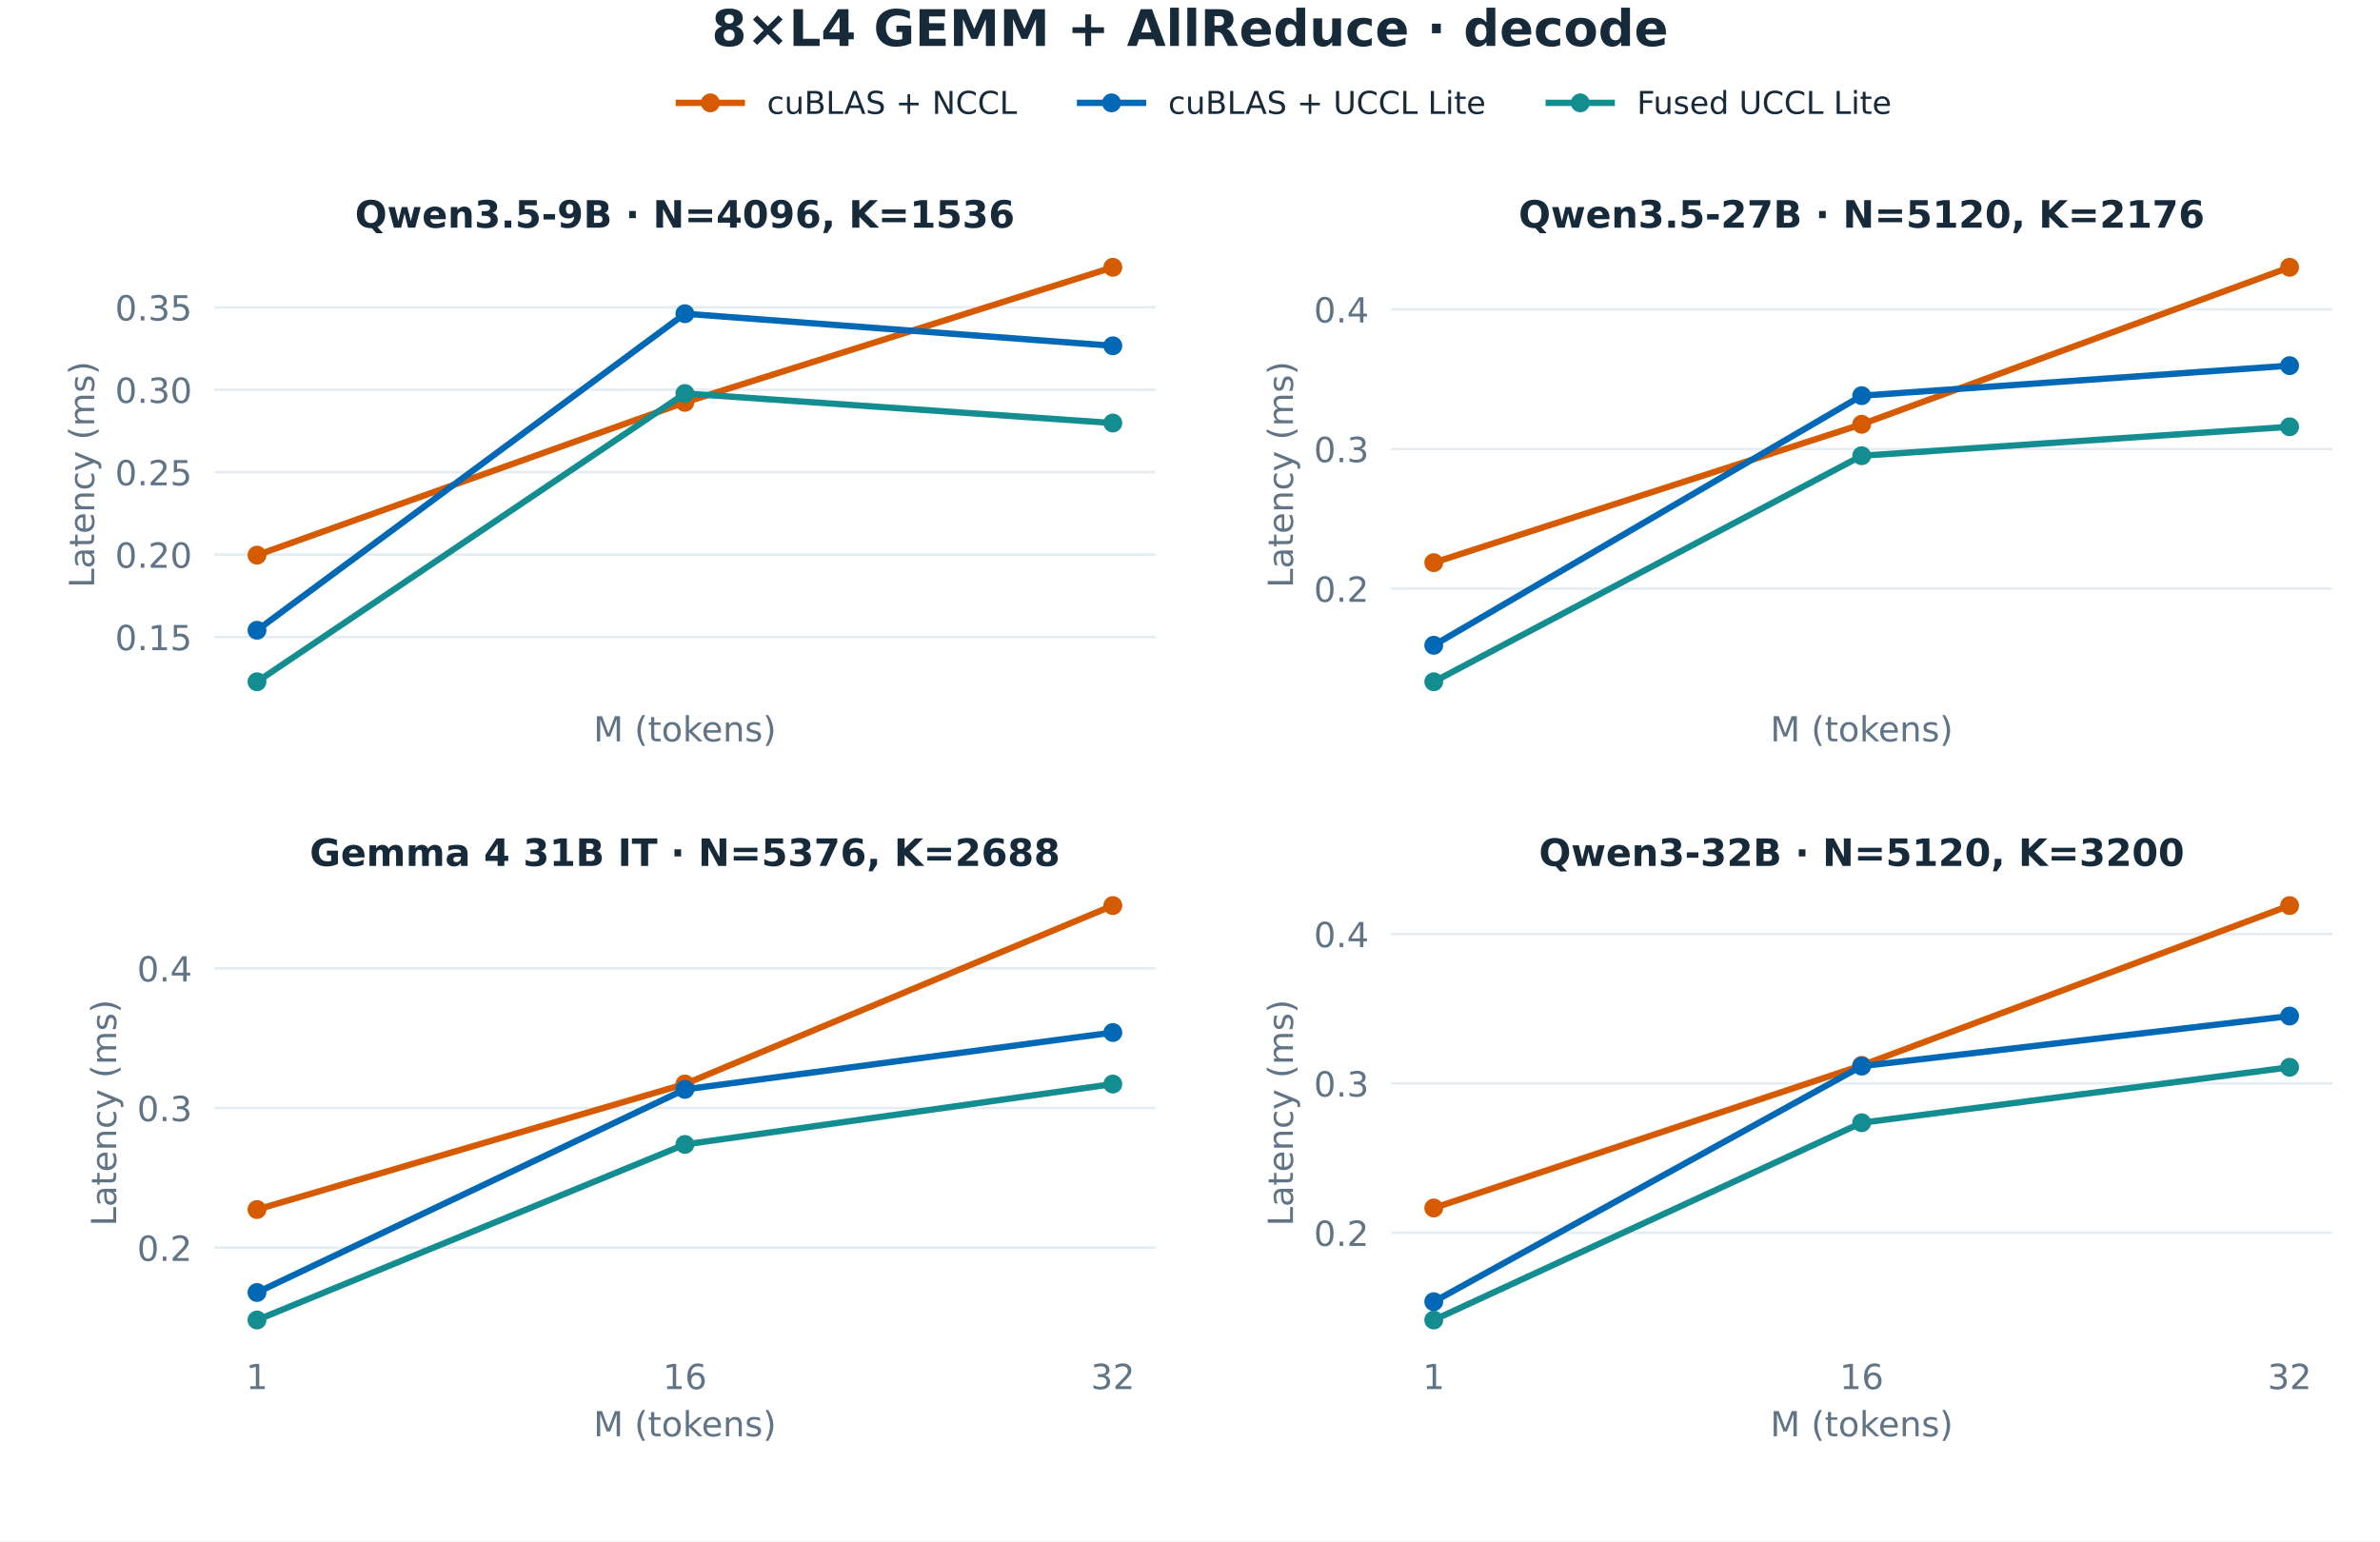
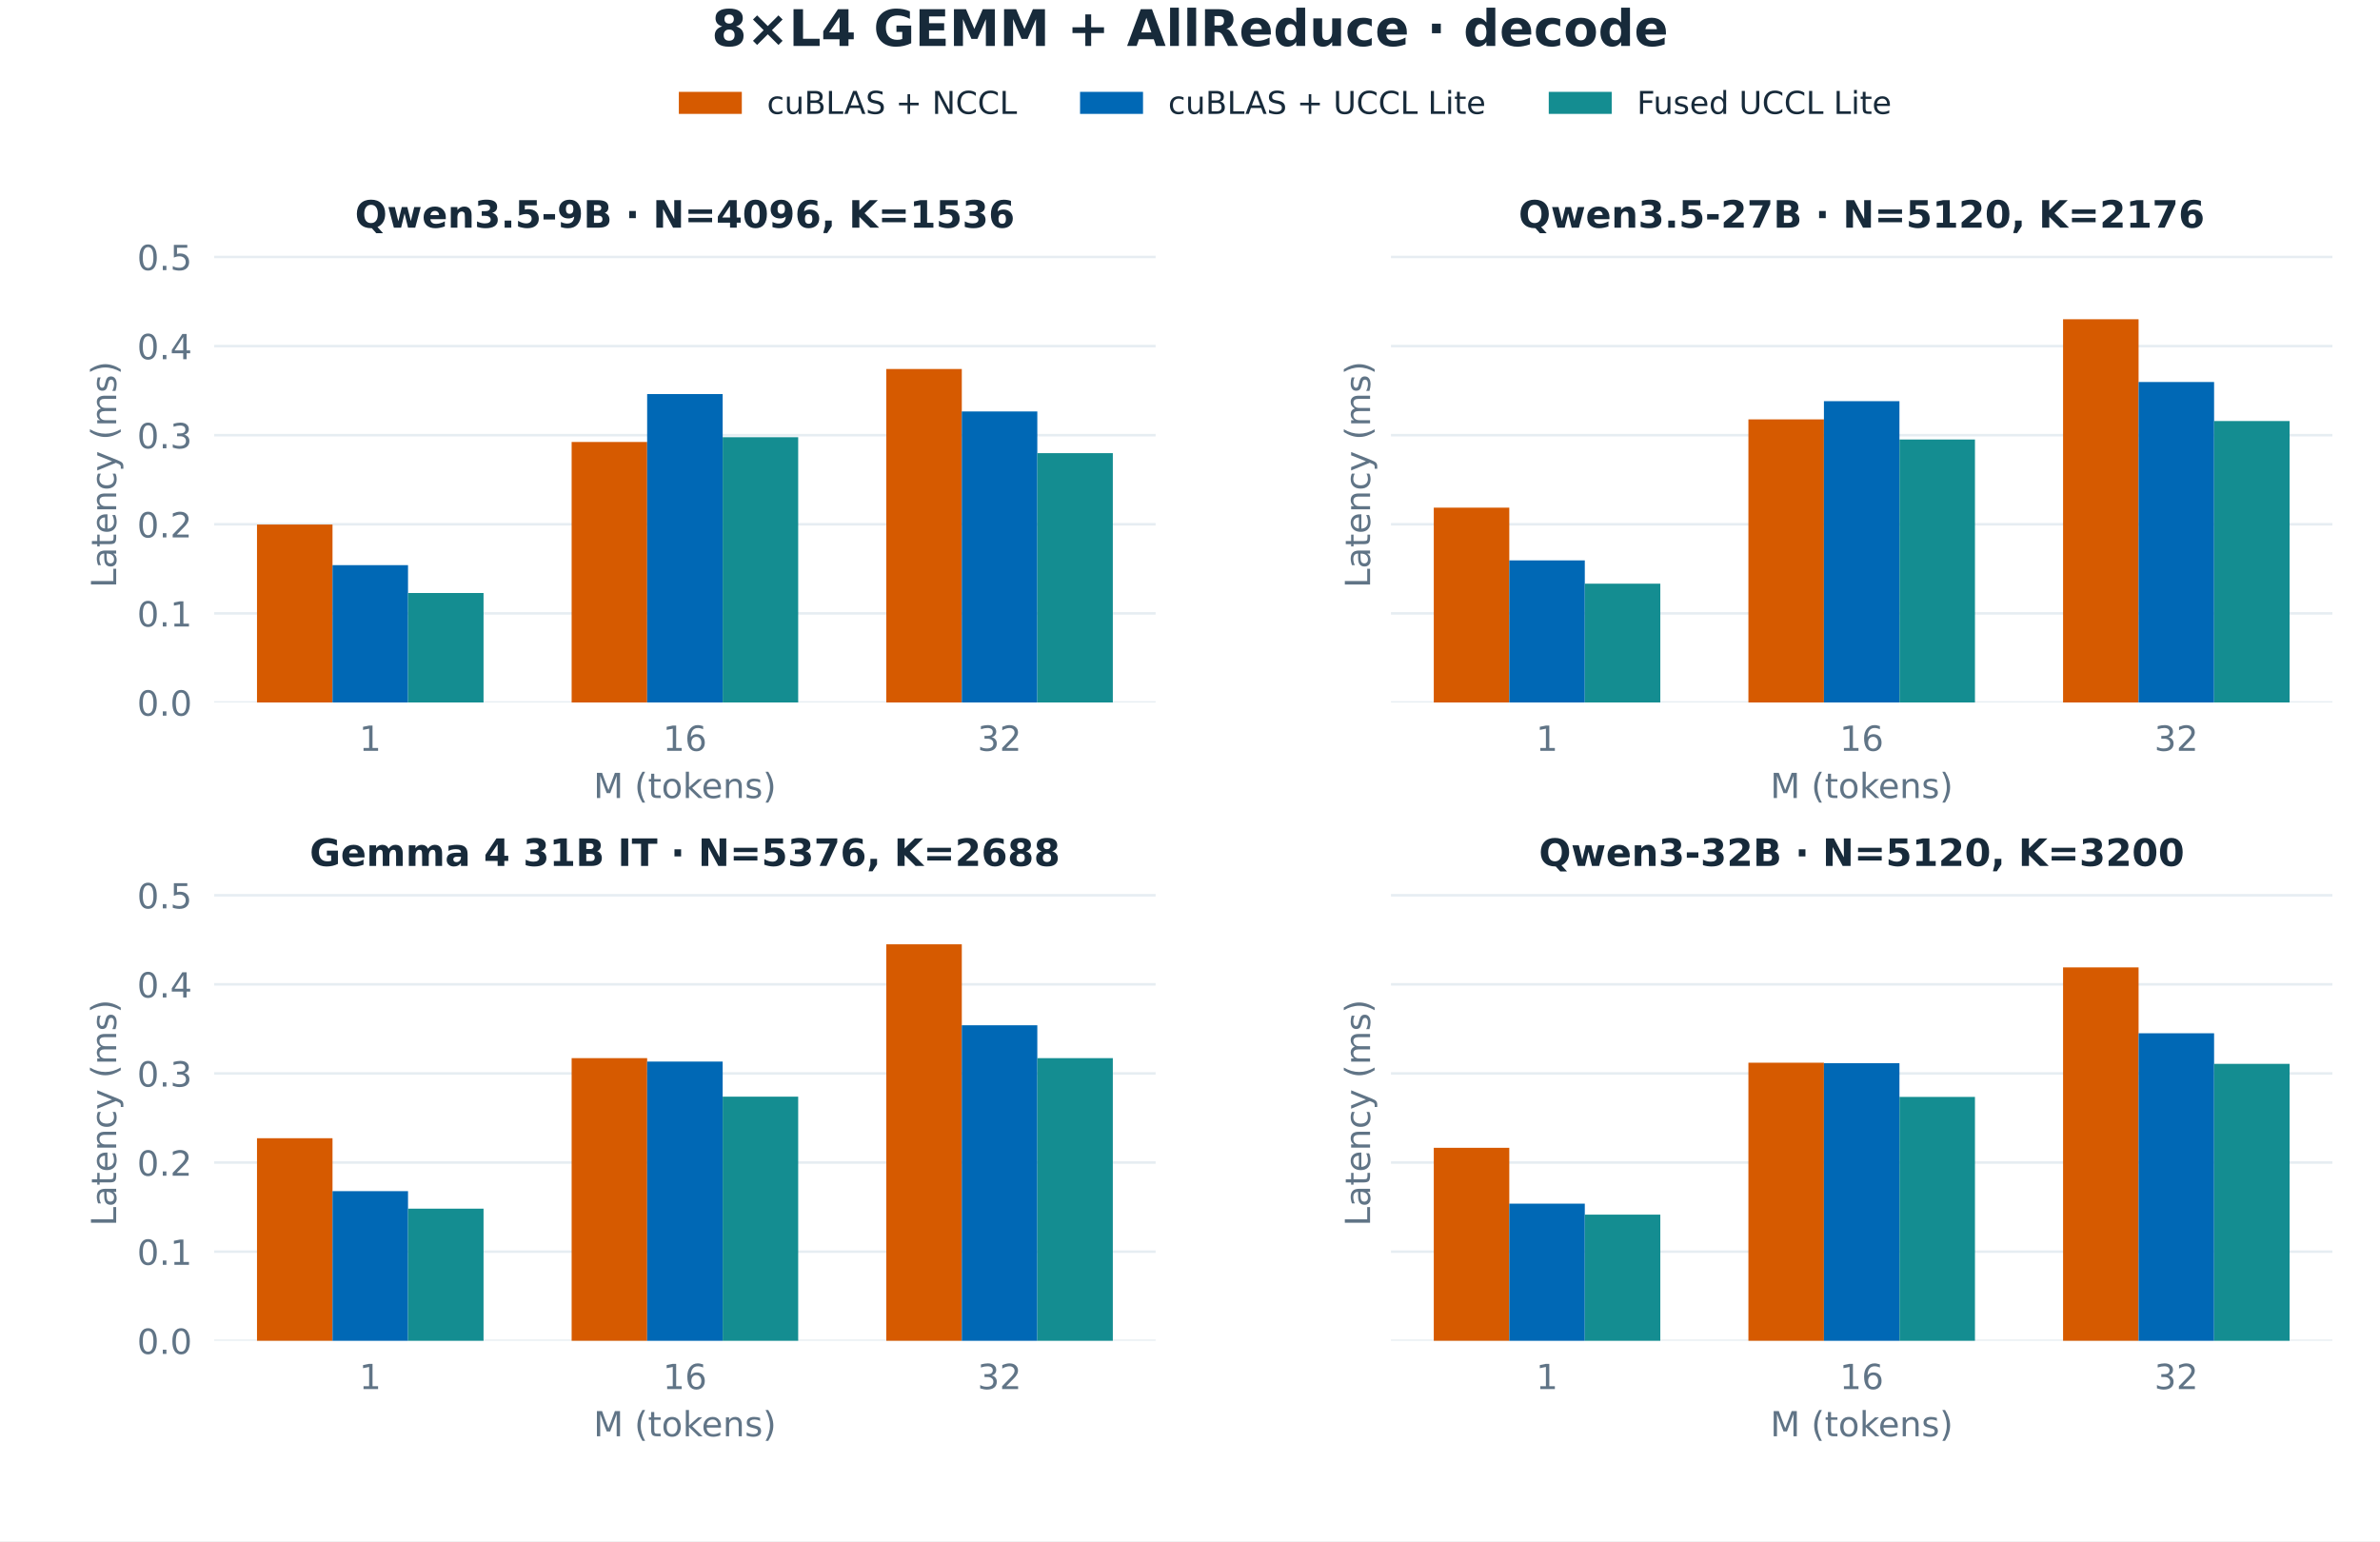
- <svg xmlns="http://www.w3.org/2000/svg" xmlns:xlink="http://www.w3.org/1999/xlink" width="756pt" height="489.6pt" viewBox="0 0 756 489.6" version="1.1">
+ <svg xmlns="http://www.w3.org/2000/svg" width="756pt" height="489.6pt" viewBox="0 0 756 489.6" version="1.1">
  <defs>
    <style type="text/css">*{stroke-linejoin: round; stroke-linecap: butt}</style>
  </defs>
  <g id="figure_1">
    <g id="patch_1">
      <path d="M 0 489.6 L 756 489.6 L 756 0 L 0 0 z " style="fill: #ffffff" />
    </g>
    <g id="axes_1">
      <g id="patch_2">
        <path d="M 68.04 223.176 L 367.08 223.176 L 367.08 78.336 L 68.04 78.336 z " style="fill: #ffffff" />
      </g>
      <g id="matplotlib.axis_1">
        <g id="xtick_1">
          <g id="line2d_1" />
+           <g id="text_1">
+             <text style="font-size: 11px; font-family: 'DejaVu Sans'; text-anchor: middle; fill: #607486" x="117.613" y="238.533" transform="rotate(-0 117.6135 238.5334)">1</text>
+           </g>
        </g>
        <g id="xtick_2">
          <g id="line2d_2" />
+           <g id="text_2">
+             <text style="font-size: 11px; font-family: 'DejaVu Sans'; text-anchor: middle; fill: #607486" x="217.56" y="238.533" transform="rotate(-0 217.56 238.5334)">16</text>
+           </g>
        </g>
        <g id="xtick_3">
          <g id="line2d_3" />
-         </g>
-         <g id="text_1">
-           <text style="font-size: 11px; font-family: 'DejaVu Sans'; text-anchor: middle; fill: #607486" x="217.56" y="235.534" transform="rotate(-0 217.56 235.5343)">M (tokens)</text>
+           <g id="text_3">
+             <text style="font-size: 11px; font-family: 'DejaVu Sans'; text-anchor: middle; fill: #607486" x="317.507" y="238.533" transform="rotate(-0 317.5065 238.5334)">32</text>
+           </g>
+         </g>
+         <g id="text_4">
+           <text style="font-size: 11px; font-family: 'DejaVu Sans'; text-anchor: middle; fill: #607486" x="217.56" y="253.534" transform="rotate(-0 217.56 253.5343)">M (tokens)</text>
        </g>
      </g>
      <g id="matplotlib.axis_2">
        <g id="ytick_1">
          <g id="line2d_4">
-             <path d="M 68.04 202.388 L 367.08 202.388 " clip-path="url(#p86f4239a82)" style="fill: none; stroke: #e6edf2; stroke-width: 0.8; stroke-linecap: square" />
+             <path d="M 68.04 223.176 L 367.08 223.176 " clip-path="url(#p86f4239a82)" style="fill: none; stroke: #e6edf2; stroke-width: 0.8; stroke-linecap: square" />
          </g>
          <g id="line2d_5" />
-           <g id="text_2">
-             <text style="font-size: 11px; font-family: 'DejaVu Sans'; text-anchor: end; fill: #607486" x="61.04" y="206.566" transform="rotate(-0 61.04 206.5663)">0.15</text>
+           <g id="text_5">
+             <text style="font-size: 11px; font-family: 'DejaVu Sans'; text-anchor: end; fill: #607486" x="61.04" y="227.355" transform="rotate(-0 61.04 227.3547)">0.0</text>
          </g>
        </g>
        <g id="ytick_2">
          <g id="line2d_6">
-             <path d="M 68.04 176.199 L 367.08 176.199 " clip-path="url(#p86f4239a82)" style="fill: none; stroke: #e6edf2; stroke-width: 0.8; stroke-linecap: square" />
+             <path d="M 68.04 194.869 L 367.08 194.869 " clip-path="url(#p86f4239a82)" style="fill: none; stroke: #e6edf2; stroke-width: 0.8; stroke-linecap: square" />
          </g>
          <g id="line2d_7" />
-           <g id="text_3">
-             <text style="font-size: 11px; font-family: 'DejaVu Sans'; text-anchor: end; fill: #607486" x="61.04" y="180.378" transform="rotate(-0 61.04 180.3776)">0.20</text>
+           <g id="text_6">
+             <text style="font-size: 11px; font-family: 'DejaVu Sans'; text-anchor: end; fill: #607486" x="61.04" y="199.047" transform="rotate(-0 61.04 199.0472)">0.1</text>
          </g>
        </g>
        <g id="ytick_3">
          <g id="line2d_8">
-             <path d="M 68.04 150.01 L 367.08 150.01 " clip-path="url(#p86f4239a82)" style="fill: none; stroke: #e6edf2; stroke-width: 0.8; stroke-linecap: square" />
+             <path d="M 68.04 166.561 L 367.08 166.561 " clip-path="url(#p86f4239a82)" style="fill: none; stroke: #e6edf2; stroke-width: 0.8; stroke-linecap: square" />
          </g>
          <g id="line2d_9" />
-           <g id="text_4">
-             <text style="font-size: 11px; font-family: 'DejaVu Sans'; text-anchor: end; fill: #607486" x="61.04" y="154.189" transform="rotate(-0 61.04 154.1889)">0.25</text>
+           <g id="text_7">
+             <text style="font-size: 11px; font-family: 'DejaVu Sans'; text-anchor: end; fill: #607486" x="61.04" y="170.74" transform="rotate(-0 61.04 170.7398)">0.2</text>
          </g>
        </g>
        <g id="ytick_4">
          <g id="line2d_10">
-             <path d="M 68.04 123.821 L 367.08 123.821 " clip-path="url(#p86f4239a82)" style="fill: none; stroke: #e6edf2; stroke-width: 0.8; stroke-linecap: square" />
+             <path d="M 68.04 138.254 L 367.08 138.254 " clip-path="url(#p86f4239a82)" style="fill: none; stroke: #e6edf2; stroke-width: 0.8; stroke-linecap: square" />
          </g>
          <g id="line2d_11" />
-           <g id="text_5">
-             <text style="font-size: 11px; font-family: 'DejaVu Sans'; text-anchor: end; fill: #607486" x="61.04" y="128" transform="rotate(-0 61.04 128.0001)">0.30</text>
+           <g id="text_8">
+             <text style="font-size: 11px; font-family: 'DejaVu Sans'; text-anchor: end; fill: #607486" x="61.04" y="142.432" transform="rotate(-0 61.04 142.4323)">0.3</text>
          </g>
        </g>
        <g id="ytick_5">
          <g id="line2d_12">
-             <path d="M 68.04 97.633 L 367.08 97.633 " clip-path="url(#p86f4239a82)" style="fill: none; stroke: #e6edf2; stroke-width: 0.8; stroke-linecap: square" />
+             <path d="M 68.04 109.946 L 367.08 109.946 " clip-path="url(#p86f4239a82)" style="fill: none; stroke: #e6edf2; stroke-width: 0.8; stroke-linecap: square" />
          </g>
          <g id="line2d_13" />
-           <g id="text_6">
-             <text style="font-size: 11px; font-family: 'DejaVu Sans'; text-anchor: end; fill: #607486" x="61.04" y="101.811" transform="rotate(-0 61.04 101.8114)">0.35</text>
-           </g>
-         </g>
-         <g id="text_7">
-           <text style="font-size: 11px; font-family: 'DejaVu Sans'; text-anchor: middle; fill: #607486" x="29.905" y="150.756" transform="rotate(-90 29.90523 150.756)">Latency (ms)</text>
-         </g>
-       </g>
-       <g id="line2d_14">
-         <path d="M 81.633 176.366 L 217.56 127.827 L 353.487 84.92 " clip-path="url(#p86f4239a82)" style="fill: none; stroke: #d65a00; stroke-width: 2; stroke-linecap: square" />
-         <defs>
-           <path id="md0246b033d" d="M 0 2.5 C 0.663 2.5 1.299 2.237 1.768 1.768 C 2.237 1.299 2.5 0.663 2.5 0 C 2.5 -0.663 2.237 -1.299 1.768 -1.768 C 1.299 -2.237 0.663 -2.5 0 -2.5 C -0.663 -2.5 -1.299 -2.237 -1.768 -1.768 C -2.237 -1.299 -2.5 -0.663 -2.5 0 C -2.5 0.663 -2.237 1.299 -1.768 1.768 C -1.299 2.237 -0.663 2.5 0 2.5 z " style="stroke: #d65a00" />
-         </defs>
-         <g clip-path="url(#p86f4239a82)">
-           <use xlink:href="#md0246b033d" x="81.633" y="176.366" style="fill: #d65a00; stroke: #d65a00" />
-           <use xlink:href="#md0246b033d" x="217.56" y="127.827" style="fill: #d65a00; stroke: #d65a00" />
-           <use xlink:href="#md0246b033d" x="353.487" y="84.92" style="fill: #d65a00; stroke: #d65a00" />
-         </g>
-       </g>
-       <g id="line2d_15">
-         <path d="M 81.633 200.234 L 217.56 99.669 L 353.487 109.86 " clip-path="url(#p86f4239a82)" style="fill: none; stroke: #0068b5; stroke-width: 2; stroke-linecap: square" />
-         <defs>
-           <path id="m8513dd29ec" d="M 0 2.5 C 0.663 2.5 1.299 2.237 1.768 1.768 C 2.237 1.299 2.5 0.663 2.5 0 C 2.5 -0.663 2.237 -1.299 1.768 -1.768 C 1.299 -2.237 0.663 -2.5 0 -2.5 C -0.663 -2.5 -1.299 -2.237 -1.768 -1.768 C -2.237 -1.299 -2.5 -0.663 -2.5 0 C -2.5 0.663 -2.237 1.299 -1.768 1.768 C -1.299 2.237 -0.663 2.5 0 2.5 z " style="stroke: #0068b5" />
-         </defs>
-         <g clip-path="url(#p86f4239a82)">
-           <use xlink:href="#m8513dd29ec" x="81.633" y="200.234" style="fill: #0068b5; stroke: #0068b5" />
-           <use xlink:href="#m8513dd29ec" x="217.56" y="99.669" style="fill: #0068b5; stroke: #0068b5" />
-           <use xlink:href="#m8513dd29ec" x="353.487" y="109.86" style="fill: #0068b5; stroke: #0068b5" />
-         </g>
-       </g>
-       <g id="line2d_16">
-         <path d="M 81.633 216.592 L 217.56 125.011 L 353.487 134.397 " clip-path="url(#p86f4239a82)" style="fill: none; stroke: #148d91; stroke-width: 2; stroke-linecap: square" />
-         <defs>
-           <path id="me5d6c4d3a8" d="M 0 2.5 C 0.663 2.5 1.299 2.237 1.768 1.768 C 2.237 1.299 2.5 0.663 2.5 0 C 2.5 -0.663 2.237 -1.299 1.768 -1.768 C 1.299 -2.237 0.663 -2.5 0 -2.5 C -0.663 -2.5 -1.299 -2.237 -1.768 -1.768 C -2.237 -1.299 -2.5 -0.663 -2.5 0 C -2.5 0.663 -2.237 1.299 -1.768 1.768 C -1.299 2.237 -0.663 2.5 0 2.5 z " style="stroke: #148d91" />
-         </defs>
-         <g clip-path="url(#p86f4239a82)">
-           <use xlink:href="#me5d6c4d3a8" x="81.633" y="216.592" style="fill: #148d91; stroke: #148d91" />
-           <use xlink:href="#me5d6c4d3a8" x="217.56" y="125.011" style="fill: #148d91; stroke: #148d91" />
-           <use xlink:href="#me5d6c4d3a8" x="353.487" y="134.397" style="fill: #148d91; stroke: #148d91" />
-         </g>
-       </g>
-       <g id="text_8">
+           <g id="text_9">
+             <text style="font-size: 11px; font-family: 'DejaVu Sans'; text-anchor: end; fill: #607486" x="61.04" y="114.125" transform="rotate(-0 61.04 114.1249)">0.4</text>
+           </g>
+         </g>
+         <g id="ytick_6">
+           <g id="line2d_14">
+             <path d="M 68.04 81.639 L 367.08 81.639 " clip-path="url(#p86f4239a82)" style="fill: none; stroke: #e6edf2; stroke-width: 0.8; stroke-linecap: square" />
+           </g>
+           <g id="line2d_15" />
+           <g id="text_10">
+             <text style="font-size: 11px; font-family: 'DejaVu Sans'; text-anchor: end; fill: #607486" x="61.04" y="85.817" transform="rotate(-0 61.04 85.8174)">0.5</text>
+           </g>
+         </g>
+         <g id="text_11">
+           <text style="font-size: 11px; font-family: 'DejaVu Sans'; text-anchor: middle; fill: #607486" x="36.904" y="150.756" transform="rotate(-90 36.90398 150.756)">Latency (ms)</text>
+         </g>
+       </g>
+       <g id="patch_3">
+         <path d="M 81.633 223.176 L 105.62 223.176 L 105.62 166.652 L 81.633 166.652 z " clip-path="url(#p86f4239a82)" style="fill: #d65a00" />
+       </g>
+       <g id="patch_4">
+         <path d="M 181.579 223.176 L 205.566 223.176 L 205.566 140.419 L 181.579 140.419 z " clip-path="url(#p86f4239a82)" style="fill: #d65a00" />
+       </g>
+       <g id="patch_5">
+         <path d="M 281.526 223.176 L 305.513 223.176 L 305.513 117.229 L 281.526 117.229 z " clip-path="url(#p86f4239a82)" style="fill: #d65a00" />
+       </g>
+       <g id="patch_6">
+         <path d="M 105.62 223.176 L 129.607 223.176 L 129.607 179.551 L 105.62 179.551 z " clip-path="url(#p86f4239a82)" style="fill: #0068b5" />
+       </g>
+       <g id="patch_7">
+         <path d="M 205.566 223.176 L 229.554 223.176 L 229.554 125.2 L 205.566 125.2 z " clip-path="url(#p86f4239a82)" style="fill: #0068b5" />
+       </g>
+       <g id="patch_8">
+         <path d="M 305.513 223.176 L 329.5 223.176 L 329.5 130.708 L 305.513 130.708 z " clip-path="url(#p86f4239a82)" style="fill: #0068b5" />
+       </g>
+       <g id="patch_9">
+         <path d="M 129.607 223.176 L 153.594 223.176 L 153.594 188.392 L 129.607 188.392 z " clip-path="url(#p86f4239a82)" style="fill: #148d91" />
+       </g>
+       <g id="patch_10">
+         <path d="M 229.554 223.176 L 253.541 223.176 L 253.541 138.897 L 229.554 138.897 z " clip-path="url(#p86f4239a82)" style="fill: #148d91" />
+       </g>
+       <g id="patch_11">
+         <path d="M 329.5 223.176 L 353.487 223.176 L 353.487 143.969 L 329.5 143.969 z " clip-path="url(#p86f4239a82)" style="fill: #148d91" />
+       </g>
+       <g id="text_12">
        <text style="font-weight: 700; font-size: 12px; font-family: 'DejaVu Sans'; text-anchor: middle; fill: #172a3a" x="217.56" y="72.336" transform="rotate(-0 217.56 72.336)">Qwen3.5-9B · N=4096, K=1536</text>
      </g>
    </g>
    <g id="axes_2">
-       <g id="patch_3">
+       <g id="patch_12">
        <path d="M 441.84 223.176 L 740.88 223.176 L 740.88 78.336 L 441.84 78.336 z " style="fill: #ffffff" />
      </g>
      <g id="matplotlib.axis_3">
        <g id="xtick_4">
+           <g id="line2d_16" />
+           <g id="text_13">
+             <text style="font-size: 11px; font-family: 'DejaVu Sans'; text-anchor: middle; fill: #607486" x="491.413" y="238.533" transform="rotate(-0 491.4135 238.5334)">1</text>
+           </g>
+         </g>
+         <g id="xtick_5">
          <g id="line2d_17" />
-         </g>
-         <g id="xtick_5">
+           <g id="text_14">
+             <text style="font-size: 11px; font-family: 'DejaVu Sans'; text-anchor: middle; fill: #607486" x="591.36" y="238.533" transform="rotate(-0 591.36 238.5334)">16</text>
+           </g>
+         </g>
+         <g id="xtick_6">
          <g id="line2d_18" />
-         </g>
-         <g id="xtick_6">
-           <g id="line2d_19" />
-         </g>
-         <g id="text_9">
-           <text style="font-size: 11px; font-family: 'DejaVu Sans'; text-anchor: middle; fill: #607486" x="591.36" y="235.534" transform="rotate(-0 591.36 235.5343)">M (tokens)</text>
+           <g id="text_15">
+             <text style="font-size: 11px; font-family: 'DejaVu Sans'; text-anchor: middle; fill: #607486" x="691.307" y="238.533" transform="rotate(-0 691.3065 238.5334)">32</text>
+           </g>
+         </g>
+         <g id="text_16">
+           <text style="font-size: 11px; font-family: 'DejaVu Sans'; text-anchor: middle; fill: #607486" x="591.36" y="253.534" transform="rotate(-0 591.36 253.5343)">M (tokens)</text>
        </g>
      </g>
      <g id="matplotlib.axis_4">
-         <g id="ytick_6">
-           <g id="line2d_20">
-             <path d="M 441.84 187.017 L 740.88 187.017 " clip-path="url(#p870455f3bc)" style="fill: none; stroke: #e6edf2; stroke-width: 0.8; stroke-linecap: square" />
-           </g>
-           <g id="line2d_21" />
-           <g id="text_10">
-             <text style="font-size: 11px; font-family: 'DejaVu Sans'; text-anchor: end; fill: #607486" x="434.84" y="191.196" transform="rotate(-0 434.84 191.1961)">0.2</text>
-           </g>
-         </g>
        <g id="ytick_7">
-           <g id="line2d_22">
-             <path d="M 441.84 142.642 L 740.88 142.642 " clip-path="url(#p870455f3bc)" style="fill: none; stroke: #e6edf2; stroke-width: 0.8; stroke-linecap: square" />
-           </g>
-           <g id="line2d_23" />
-           <g id="text_11">
-             <text style="font-size: 11px; font-family: 'DejaVu Sans'; text-anchor: end; fill: #607486" x="434.84" y="146.821" transform="rotate(-0 434.84 146.8212)">0.3</text>
-           </g>
+           <g id="line2d_19">
+             <path d="M 441.84 223.176 L 740.88 223.176 " clip-path="url(#p870455f3bc)" style="fill: none; stroke: #e6edf2; stroke-width: 0.8; stroke-linecap: square" />
+           </g>
+           <g id="line2d_20" />
        </g>
        <g id="ytick_8">
-           <g id="line2d_24">
-             <path d="M 441.84 98.268 L 740.88 98.268 " clip-path="url(#p870455f3bc)" style="fill: none; stroke: #e6edf2; stroke-width: 0.8; stroke-linecap: square" />
-           </g>
-           <g id="line2d_25" />
-           <g id="text_12">
-             <text style="font-size: 11px; font-family: 'DejaVu Sans'; text-anchor: end; fill: #607486" x="434.84" y="102.446" transform="rotate(-0 434.84 102.4463)">0.4</text>
-           </g>
-         </g>
-         <g id="text_13">
-           <text style="font-size: 11px; font-family: 'DejaVu Sans'; text-anchor: middle; fill: #607486" x="410.704" y="150.756" transform="rotate(-90 410.704 150.756)">Latency (ms)</text>
-         </g>
-       </g>
-       <g id="line2d_26">
-         <path d="M 455.433 178.753 L 591.36 134.793 L 727.287 84.92 " clip-path="url(#p870455f3bc)" style="fill: none; stroke: #d65a00; stroke-width: 2; stroke-linecap: square" />
-         <g clip-path="url(#p870455f3bc)">
-           <use xlink:href="#md0246b033d" x="455.433" y="178.753" style="fill: #d65a00; stroke: #d65a00" />
-           <use xlink:href="#md0246b033d" x="591.36" y="134.793" style="fill: #d65a00; stroke: #d65a00" />
-           <use xlink:href="#md0246b033d" x="727.287" y="84.92" style="fill: #d65a00; stroke: #d65a00" />
-         </g>
-       </g>
-       <g id="line2d_27">
-         <path d="M 455.433 205.005 L 591.36 125.702 L 727.287 116.16 " clip-path="url(#p870455f3bc)" style="fill: none; stroke: #0068b5; stroke-width: 2; stroke-linecap: square" />
-         <g clip-path="url(#p870455f3bc)">
-           <use xlink:href="#m8513dd29ec" x="455.433" y="205.005" style="fill: #0068b5; stroke: #0068b5" />
-           <use xlink:href="#m8513dd29ec" x="591.36" y="125.702" style="fill: #0068b5; stroke: #0068b5" />
-           <use xlink:href="#m8513dd29ec" x="727.287" y="116.16" style="fill: #0068b5; stroke: #0068b5" />
-         </g>
-       </g>
-       <g id="line2d_28">
-         <path d="M 455.433 216.592 L 591.36 144.787 L 727.287 135.585 " clip-path="url(#p870455f3bc)" style="fill: none; stroke: #148d91; stroke-width: 2; stroke-linecap: square" />
-         <g clip-path="url(#p870455f3bc)">
-           <use xlink:href="#me5d6c4d3a8" x="455.433" y="216.592" style="fill: #148d91; stroke: #148d91" />
-           <use xlink:href="#me5d6c4d3a8" x="591.36" y="144.787" style="fill: #148d91; stroke: #148d91" />
-           <use xlink:href="#me5d6c4d3a8" x="727.287" y="135.585" style="fill: #148d91; stroke: #148d91" />
-         </g>
-       </g>
-       <g id="text_14">
+           <g id="line2d_21">
+             <path d="M 441.84 194.869 L 740.88 194.869 " clip-path="url(#p870455f3bc)" style="fill: none; stroke: #e6edf2; stroke-width: 0.8; stroke-linecap: square" />
+           </g>
+           <g id="line2d_22" />
+         </g>
+         <g id="ytick_9">
+           <g id="line2d_23">
+             <path d="M 441.84 166.561 L 740.88 166.561 " clip-path="url(#p870455f3bc)" style="fill: none; stroke: #e6edf2; stroke-width: 0.8; stroke-linecap: square" />
+           </g>
+           <g id="line2d_24" />
+         </g>
+         <g id="ytick_10">
+           <g id="line2d_25">
+             <path d="M 441.84 138.254 L 740.88 138.254 " clip-path="url(#p870455f3bc)" style="fill: none; stroke: #e6edf2; stroke-width: 0.8; stroke-linecap: square" />
+           </g>
+           <g id="line2d_26" />
+         </g>
+         <g id="ytick_11">
+           <g id="line2d_27">
+             <path d="M 441.84 109.946 L 740.88 109.946 " clip-path="url(#p870455f3bc)" style="fill: none; stroke: #e6edf2; stroke-width: 0.8; stroke-linecap: square" />
+           </g>
+           <g id="line2d_28" />
+         </g>
+         <g id="ytick_12">
+           <g id="line2d_29">
+             <path d="M 441.84 81.639 L 740.88 81.639 " clip-path="url(#p870455f3bc)" style="fill: none; stroke: #e6edf2; stroke-width: 0.8; stroke-linecap: square" />
+           </g>
+           <g id="line2d_30" />
+         </g>
+         <g id="text_17">
+           <text style="font-size: 11px; font-family: 'DejaVu Sans'; text-anchor: middle; fill: #607486" x="435.197" y="150.756" transform="rotate(-90 435.1974 150.756)">Latency (ms)</text>
+         </g>
+       </g>
+       <g id="patch_13">
+         <path d="M 455.433 223.176 L 479.42 223.176 L 479.42 161.289 L 455.433 161.289 z " clip-path="url(#p870455f3bc)" style="fill: #d65a00" />
+       </g>
+       <g id="patch_14">
+         <path d="M 555.379 223.176 L 579.366 223.176 L 579.366 133.247 L 555.379 133.247 z " clip-path="url(#p870455f3bc)" style="fill: #d65a00" />
+       </g>
+       <g id="patch_15">
+         <path d="M 655.326 223.176 L 679.313 223.176 L 679.313 101.431 L 655.326 101.431 z " clip-path="url(#p870455f3bc)" style="fill: #d65a00" />
+       </g>
+       <g id="patch_16">
+         <path d="M 479.42 223.176 L 503.407 223.176 L 503.407 178.036 L 479.42 178.036 z " clip-path="url(#p870455f3bc)" style="fill: #0068b5" />
+       </g>
+       <g id="patch_17">
+         <path d="M 579.366 223.176 L 603.354 223.176 L 603.354 127.447 L 579.366 127.447 z " clip-path="url(#p870455f3bc)" style="fill: #0068b5" />
+       </g>
+       <g id="patch_18">
+         <path d="M 679.313 223.176 L 703.3 223.176 L 703.3 121.36 L 679.313 121.36 z " clip-path="url(#p870455f3bc)" style="fill: #0068b5" />
+       </g>
+       <g id="patch_19">
+         <path d="M 503.407 223.176 L 527.394 223.176 L 527.394 185.427 L 503.407 185.427 z " clip-path="url(#p870455f3bc)" style="fill: #148d91" />
+       </g>
+       <g id="patch_20">
+         <path d="M 603.354 223.176 L 627.341 223.176 L 627.341 139.621 L 603.354 139.621 z " clip-path="url(#p870455f3bc)" style="fill: #148d91" />
+       </g>
+       <g id="patch_21">
+         <path d="M 703.3 223.176 L 727.287 223.176 L 727.287 133.752 L 703.3 133.752 z " clip-path="url(#p870455f3bc)" style="fill: #148d91" />
+       </g>
+       <g id="text_18">
        <text style="font-weight: 700; font-size: 12px; font-family: 'DejaVu Sans'; text-anchor: middle; fill: #172a3a" x="591.36" y="72.336" transform="rotate(-0 591.36 72.336)">Qwen3.5-27B · N=5120, K=2176</text>
      </g>
    </g>
    <g id="axes_3">
-       <g id="patch_4">
+       <g id="patch_22">
        <path d="M 68.04 425.952 L 367.08 425.952 L 367.08 281.112 L 68.04 281.112 z " style="fill: #ffffff" />
      </g>
      <g id="matplotlib.axis_5">
        <g id="xtick_7">
-           <g id="line2d_29" />
-           <g id="text_15">
-             <text style="font-size: 11px; font-family: 'DejaVu Sans'; text-anchor: middle; fill: #607486" x="81.633" y="441.309" transform="rotate(-0 81.63273 441.3094)">1</text>
+           <g id="line2d_31" />
+           <g id="text_19">
+             <text style="font-size: 11px; font-family: 'DejaVu Sans'; text-anchor: middle; fill: #607486" x="117.613" y="441.309" transform="rotate(-0 117.6135 441.3094)">1</text>
          </g>
        </g>
        <g id="xtick_8">
-           <g id="line2d_30" />
-           <g id="text_16">
+           <g id="line2d_32" />
+           <g id="text_20">
            <text style="font-size: 11px; font-family: 'DejaVu Sans'; text-anchor: middle; fill: #607486" x="217.56" y="441.309" transform="rotate(-0 217.56 441.3094)">16</text>
          </g>
        </g>
        <g id="xtick_9">
-           <g id="line2d_31" />
-           <g id="text_17">
-             <text style="font-size: 11px; font-family: 'DejaVu Sans'; text-anchor: middle; fill: #607486" x="353.487" y="441.309" transform="rotate(-0 353.4873 441.3094)">32</text>
-           </g>
-         </g>
-         <g id="text_18">
+           <g id="line2d_33" />
+           <g id="text_21">
+             <text style="font-size: 11px; font-family: 'DejaVu Sans'; text-anchor: middle; fill: #607486" x="317.507" y="441.309" transform="rotate(-0 317.5065 441.3094)">32</text>
+           </g>
+         </g>
+         <g id="text_22">
          <text style="font-size: 11px; font-family: 'DejaVu Sans'; text-anchor: middle; fill: #607486" x="217.56" y="456.31" transform="rotate(-0 217.56 456.3103)">M (tokens)</text>
        </g>
      </g>
      <g id="matplotlib.axis_6">
-         <g id="ytick_9">
-           <g id="line2d_32">
-             <path d="M 68.04 396.391 L 367.08 396.391 " clip-path="url(#p54ee57745d)" style="fill: none; stroke: #e6edf2; stroke-width: 0.8; stroke-linecap: square" />
-           </g>
-           <g id="line2d_33" />
-           <g id="text_19">
-             <text style="font-size: 11px; font-family: 'DejaVu Sans'; text-anchor: end; fill: #607486" x="61.04" y="400.57" transform="rotate(-0 61.04 400.5697)">0.2</text>
-           </g>
-         </g>
-         <g id="ytick_10">
+         <g id="ytick_13">
          <g id="line2d_34">
-             <path d="M 68.04 352.012 L 367.08 352.012 " clip-path="url(#p54ee57745d)" style="fill: none; stroke: #e6edf2; stroke-width: 0.8; stroke-linecap: square" />
+             <path d="M 68.04 425.952 L 367.08 425.952 " clip-path="url(#p54ee57745d)" style="fill: none; stroke: #e6edf2; stroke-width: 0.8; stroke-linecap: square" />
          </g>
          <g id="line2d_35" />
-           <g id="text_20">
-             <text style="font-size: 11px; font-family: 'DejaVu Sans'; text-anchor: end; fill: #607486" x="61.04" y="356.191" transform="rotate(-0 61.04 356.1912)">0.3</text>
-           </g>
-         </g>
-         <g id="ytick_11">
+           <g id="text_23">
+             <text style="font-size: 11px; font-family: 'DejaVu Sans'; text-anchor: end; fill: #607486" x="61.04" y="430.131" transform="rotate(-0 61.04 430.1307)">0.0</text>
+           </g>
+         </g>
+         <g id="ytick_14">
          <g id="line2d_36">
-             <path d="M 68.04 307.634 L 367.08 307.634 " clip-path="url(#p54ee57745d)" style="fill: none; stroke: #e6edf2; stroke-width: 0.8; stroke-linecap: square" />
+             <path d="M 68.04 397.645 L 367.08 397.645 " clip-path="url(#p54ee57745d)" style="fill: none; stroke: #e6edf2; stroke-width: 0.8; stroke-linecap: square" />
          </g>
          <g id="line2d_37" />
-           <g id="text_21">
-             <text style="font-size: 11px; font-family: 'DejaVu Sans'; text-anchor: end; fill: #607486" x="61.04" y="311.813" transform="rotate(-0 61.04 311.8127)">0.4</text>
-           </g>
-         </g>
-         <g id="text_22">
+           <g id="text_24">
+             <text style="font-size: 11px; font-family: 'DejaVu Sans'; text-anchor: end; fill: #607486" x="61.04" y="401.823" transform="rotate(-0 61.04 401.8232)">0.1</text>
+           </g>
+         </g>
+         <g id="ytick_15">
+           <g id="line2d_38">
+             <path d="M 68.04 369.337 L 367.08 369.337 " clip-path="url(#p54ee57745d)" style="fill: none; stroke: #e6edf2; stroke-width: 0.8; stroke-linecap: square" />
+           </g>
+           <g id="line2d_39" />
+           <g id="text_25">
+             <text style="font-size: 11px; font-family: 'DejaVu Sans'; text-anchor: end; fill: #607486" x="61.04" y="373.516" transform="rotate(-0 61.04 373.5158)">0.2</text>
+           </g>
+         </g>
+         <g id="ytick_16">
+           <g id="line2d_40">
+             <path d="M 68.04 341.03 L 367.08 341.03 " clip-path="url(#p54ee57745d)" style="fill: none; stroke: #e6edf2; stroke-width: 0.8; stroke-linecap: square" />
+           </g>
+           <g id="line2d_41" />
+           <g id="text_26">
+             <text style="font-size: 11px; font-family: 'DejaVu Sans'; text-anchor: end; fill: #607486" x="61.04" y="345.208" transform="rotate(-0 61.04 345.2083)">0.3</text>
+           </g>
+         </g>
+         <g id="ytick_17">
+           <g id="line2d_42">
+             <path d="M 68.04 312.722 L 367.08 312.722 " clip-path="url(#p54ee57745d)" style="fill: none; stroke: #e6edf2; stroke-width: 0.8; stroke-linecap: square" />
+           </g>
+           <g id="line2d_43" />
+           <g id="text_27">
+             <text style="font-size: 11px; font-family: 'DejaVu Sans'; text-anchor: end; fill: #607486" x="61.04" y="316.901" transform="rotate(-0 61.04 316.9009)">0.4</text>
+           </g>
+         </g>
+         <g id="ytick_18">
+           <g id="line2d_44">
+             <path d="M 68.04 284.415 L 367.08 284.415 " clip-path="url(#p54ee57745d)" style="fill: none; stroke: #e6edf2; stroke-width: 0.8; stroke-linecap: square" />
+           </g>
+           <g id="line2d_45" />
+           <g id="text_28">
+             <text style="font-size: 11px; font-family: 'DejaVu Sans'; text-anchor: end; fill: #607486" x="61.04" y="288.593" transform="rotate(-0 61.04 288.5934)">0.5</text>
+           </g>
+         </g>
+         <g id="text_29">
          <text style="font-size: 11px; font-family: 'DejaVu Sans'; text-anchor: middle; fill: #607486" x="36.904" y="353.532" transform="rotate(-90 36.90398 353.532)">Latency (ms)</text>
        </g>
      </g>
-       <g id="line2d_38">
-         <path d="M 81.633 384.263 L 217.56 344.386 L 353.487 287.696 " clip-path="url(#p54ee57745d)" style="fill: none; stroke: #d65a00; stroke-width: 2; stroke-linecap: square" />
-         <g clip-path="url(#p54ee57745d)">
-           <use xlink:href="#md0246b033d" x="81.633" y="384.263" style="fill: #d65a00; stroke: #d65a00" />
-           <use xlink:href="#md0246b033d" x="217.56" y="344.386" style="fill: #d65a00; stroke: #d65a00" />
-           <use xlink:href="#md0246b033d" x="353.487" y="287.696" style="fill: #d65a00; stroke: #d65a00" />
-         </g>
-       </g>
-       <g id="line2d_39">
-         <path d="M 81.633 410.62 L 217.56 346.091 L 353.487 328.03 " clip-path="url(#p54ee57745d)" style="fill: none; stroke: #0068b5; stroke-width: 2; stroke-linecap: square" />
-         <g clip-path="url(#p54ee57745d)">
-           <use xlink:href="#m8513dd29ec" x="81.633" y="410.62" style="fill: #0068b5; stroke: #0068b5" />
-           <use xlink:href="#m8513dd29ec" x="217.56" y="346.091" style="fill: #0068b5; stroke: #0068b5" />
-           <use xlink:href="#m8513dd29ec" x="353.487" y="328.03" style="fill: #0068b5; stroke: #0068b5" />
-         </g>
-       </g>
-       <g id="line2d_40">
-         <path d="M 81.633 419.368 L 217.56 363.586 L 353.487 344.397 " clip-path="url(#p54ee57745d)" style="fill: none; stroke: #148d91; stroke-width: 2; stroke-linecap: square" />
-         <g clip-path="url(#p54ee57745d)">
-           <use xlink:href="#me5d6c4d3a8" x="81.633" y="419.368" style="fill: #148d91; stroke: #148d91" />
-           <use xlink:href="#me5d6c4d3a8" x="217.56" y="363.586" style="fill: #148d91; stroke: #148d91" />
-           <use xlink:href="#me5d6c4d3a8" x="353.487" y="344.397" style="fill: #148d91; stroke: #148d91" />
-         </g>
-       </g>
-       <g id="text_23">
+       <g id="patch_23">
+         <path d="M 81.633 425.952 L 105.62 425.952 L 105.62 361.601 L 81.633 361.601 z " clip-path="url(#p54ee57745d)" style="fill: #d65a00" />
+       </g>
+       <g id="patch_24">
+         <path d="M 181.579 425.952 L 205.566 425.952 L 205.566 336.165 L 181.579 336.165 z " clip-path="url(#p54ee57745d)" style="fill: #d65a00" />
+       </g>
+       <g id="patch_25">
+         <path d="M 281.526 425.952 L 305.513 425.952 L 305.513 300.004 L 281.526 300.004 z " clip-path="url(#p54ee57745d)" style="fill: #d65a00" />
+       </g>
+       <g id="patch_26">
+         <path d="M 105.62 425.952 L 129.607 425.952 L 129.607 378.414 L 105.62 378.414 z " clip-path="url(#p54ee57745d)" style="fill: #0068b5" />
+       </g>
+       <g id="patch_27">
+         <path d="M 205.566 425.952 L 229.554 425.952 L 229.554 337.252 L 205.566 337.252 z " clip-path="url(#p54ee57745d)" style="fill: #0068b5" />
+       </g>
+       <g id="patch_28">
+         <path d="M 305.513 425.952 L 329.5 425.952 L 329.5 325.732 L 305.513 325.732 z " clip-path="url(#p54ee57745d)" style="fill: #0068b5" />
+       </g>
+       <g id="patch_29">
+         <path d="M 129.607 425.952 L 153.594 425.952 L 153.594 383.994 L 129.607 383.994 z " clip-path="url(#p54ee57745d)" style="fill: #148d91" />
+       </g>
+       <g id="patch_30">
+         <path d="M 229.554 425.952 L 253.541 425.952 L 253.541 348.412 L 229.554 348.412 z " clip-path="url(#p54ee57745d)" style="fill: #148d91" />
+       </g>
+       <g id="patch_31">
+         <path d="M 329.5 425.952 L 353.487 425.952 L 353.487 336.172 L 329.5 336.172 z " clip-path="url(#p54ee57745d)" style="fill: #148d91" />
+       </g>
+       <g id="text_30">
        <text style="font-weight: 700; font-size: 12px; font-family: 'DejaVu Sans'; text-anchor: middle; fill: #172a3a" x="217.56" y="275.112" transform="rotate(-0 217.56 275.112)">Gemma 4 31B IT · N=5376, K=2688</text>
      </g>
    </g>
    <g id="axes_4">
-       <g id="patch_5">
+       <g id="patch_32">
        <path d="M 441.84 425.952 L 740.88 425.952 L 740.88 281.112 L 441.84 281.112 z " style="fill: #ffffff" />
      </g>
      <g id="matplotlib.axis_7">
        <g id="xtick_10">
-           <g id="line2d_41" />
-           <g id="text_24">
-             <text style="font-size: 11px; font-family: 'DejaVu Sans'; text-anchor: middle; fill: #607486" x="455.433" y="441.309" transform="rotate(-0 455.4327 441.3094)">1</text>
+           <g id="line2d_46" />
+           <g id="text_31">
+             <text style="font-size: 11px; font-family: 'DejaVu Sans'; text-anchor: middle; fill: #607486" x="491.413" y="441.309" transform="rotate(-0 491.4135 441.3094)">1</text>
          </g>
        </g>
        <g id="xtick_11">
-           <g id="line2d_42" />
-           <g id="text_25">
+           <g id="line2d_47" />
+           <g id="text_32">
            <text style="font-size: 11px; font-family: 'DejaVu Sans'; text-anchor: middle; fill: #607486" x="591.36" y="441.309" transform="rotate(-0 591.36 441.3094)">16</text>
          </g>
        </g>
        <g id="xtick_12">
-           <g id="line2d_43" />
-           <g id="text_26">
-             <text style="font-size: 11px; font-family: 'DejaVu Sans'; text-anchor: middle; fill: #607486" x="727.287" y="441.309" transform="rotate(-0 727.2873 441.3094)">32</text>
-           </g>
-         </g>
-         <g id="text_27">
+           <g id="line2d_48" />
+           <g id="text_33">
+             <text style="font-size: 11px; font-family: 'DejaVu Sans'; text-anchor: middle; fill: #607486" x="691.307" y="441.309" transform="rotate(-0 691.3065 441.3094)">32</text>
+           </g>
+         </g>
+         <g id="text_34">
          <text style="font-size: 11px; font-family: 'DejaVu Sans'; text-anchor: middle; fill: #607486" x="591.36" y="456.31" transform="rotate(-0 591.36 456.3103)">M (tokens)</text>
        </g>
      </g>
      <g id="matplotlib.axis_8">
-         <g id="ytick_12">
-           <g id="line2d_44">
-             <path d="M 441.84 391.641 L 740.88 391.641 " clip-path="url(#p86d437aaf8)" style="fill: none; stroke: #e6edf2; stroke-width: 0.8; stroke-linecap: square" />
-           </g>
-           <g id="line2d_45" />
-           <g id="text_28">
-             <text style="font-size: 11px; font-family: 'DejaVu Sans'; text-anchor: end; fill: #607486" x="434.84" y="395.819" transform="rotate(-0 434.84 395.8193)">0.2</text>
-           </g>
-         </g>
-         <g id="ytick_13">
-           <g id="line2d_46">
-             <path d="M 441.84 344.188 L 740.88 344.188 " clip-path="url(#p86d437aaf8)" style="fill: none; stroke: #e6edf2; stroke-width: 0.8; stroke-linecap: square" />
-           </g>
-           <g id="line2d_47" />
-           <g id="text_29">
-             <text style="font-size: 11px; font-family: 'DejaVu Sans'; text-anchor: end; fill: #607486" x="434.84" y="348.366" transform="rotate(-0 434.84 348.3663)">0.3</text>
-           </g>
-         </g>
-         <g id="ytick_14">
-           <g id="line2d_48">
-             <path d="M 441.84 296.734 L 740.88 296.734 " clip-path="url(#p86d437aaf8)" style="fill: none; stroke: #e6edf2; stroke-width: 0.8; stroke-linecap: square" />
-           </g>
-           <g id="line2d_49" />
-           <g id="text_30">
-             <text style="font-size: 11px; font-family: 'DejaVu Sans'; text-anchor: end; fill: #607486" x="434.84" y="300.913" transform="rotate(-0 434.84 300.9132)">0.4</text>
-           </g>
-         </g>
-         <g id="text_31">
-           <text style="font-size: 11px; font-family: 'DejaVu Sans'; text-anchor: middle; fill: #607486" x="410.704" y="353.532" transform="rotate(-90 410.704 353.532)">Latency (ms)</text>
-         </g>
-       </g>
-       <g id="line2d_50">
-         <path d="M 455.433 383.775 L 591.36 338.467 L 727.287 287.696 " clip-path="url(#p86d437aaf8)" style="fill: none; stroke: #d65a00; stroke-width: 2; stroke-linecap: square" />
-         <g clip-path="url(#p86d437aaf8)">
-           <use xlink:href="#md0246b033d" x="455.433" y="383.775" style="fill: #d65a00; stroke: #d65a00" />
-           <use xlink:href="#md0246b033d" x="591.36" y="338.467" style="fill: #d65a00; stroke: #d65a00" />
-           <use xlink:href="#md0246b033d" x="727.287" y="287.696" style="fill: #d65a00; stroke: #d65a00" />
-         </g>
-       </g>
-       <g id="line2d_51">
-         <path d="M 455.433 413.545 L 591.36 338.706 L 727.287 322.796 " clip-path="url(#p86d437aaf8)" style="fill: none; stroke: #0068b5; stroke-width: 2; stroke-linecap: square" />
-         <g clip-path="url(#p86d437aaf8)">
-           <use xlink:href="#m8513dd29ec" x="455.433" y="413.545" style="fill: #0068b5; stroke: #0068b5" />
-           <use xlink:href="#m8513dd29ec" x="591.36" y="338.706" style="fill: #0068b5; stroke: #0068b5" />
-           <use xlink:href="#m8513dd29ec" x="727.287" y="322.796" style="fill: #0068b5; stroke: #0068b5" />
-         </g>
-       </g>
-       <g id="line2d_52">
-         <path d="M 455.433 419.368 L 591.36 356.692 L 727.287 339.07 " clip-path="url(#p86d437aaf8)" style="fill: none; stroke: #148d91; stroke-width: 2; stroke-linecap: square" />
-         <g clip-path="url(#p86d437aaf8)">
-           <use xlink:href="#me5d6c4d3a8" x="455.433" y="419.368" style="fill: #148d91; stroke: #148d91" />
-           <use xlink:href="#me5d6c4d3a8" x="591.36" y="356.692" style="fill: #148d91; stroke: #148d91" />
-           <use xlink:href="#me5d6c4d3a8" x="727.287" y="339.07" style="fill: #148d91; stroke: #148d91" />
-         </g>
-       </g>
-       <g id="text_32">
+         <g id="ytick_19">
+           <g id="line2d_49">
+             <path d="M 441.84 425.952 L 740.88 425.952 " clip-path="url(#p86d437aaf8)" style="fill: none; stroke: #e6edf2; stroke-width: 0.8; stroke-linecap: square" />
+           </g>
+           <g id="line2d_50" />
+         </g>
+         <g id="ytick_20">
+           <g id="line2d_51">
+             <path d="M 441.84 397.645 L 740.88 397.645 " clip-path="url(#p86d437aaf8)" style="fill: none; stroke: #e6edf2; stroke-width: 0.8; stroke-linecap: square" />
+           </g>
+           <g id="line2d_52" />
+         </g>
+         <g id="ytick_21">
+           <g id="line2d_53">
+             <path d="M 441.84 369.337 L 740.88 369.337 " clip-path="url(#p86d437aaf8)" style="fill: none; stroke: #e6edf2; stroke-width: 0.8; stroke-linecap: square" />
+           </g>
+           <g id="line2d_54" />
+         </g>
+         <g id="ytick_22">
+           <g id="line2d_55">
+             <path d="M 441.84 341.03 L 740.88 341.03 " clip-path="url(#p86d437aaf8)" style="fill: none; stroke: #e6edf2; stroke-width: 0.8; stroke-linecap: square" />
+           </g>
+           <g id="line2d_56" />
+         </g>
+         <g id="ytick_23">
+           <g id="line2d_57">
+             <path d="M 441.84 312.722 L 740.88 312.722 " clip-path="url(#p86d437aaf8)" style="fill: none; stroke: #e6edf2; stroke-width: 0.8; stroke-linecap: square" />
+           </g>
+           <g id="line2d_58" />
+         </g>
+         <g id="ytick_24">
+           <g id="line2d_59">
+             <path d="M 441.84 284.415 L 740.88 284.415 " clip-path="url(#p86d437aaf8)" style="fill: none; stroke: #e6edf2; stroke-width: 0.8; stroke-linecap: square" />
+           </g>
+           <g id="line2d_60" />
+         </g>
+         <g id="text_35">
+           <text style="font-size: 11px; font-family: 'DejaVu Sans'; text-anchor: middle; fill: #607486" x="435.197" y="353.532" transform="rotate(-90 435.1974 353.532)">Latency (ms)</text>
+         </g>
+       </g>
+       <g id="patch_33">
+         <path d="M 455.433 425.952 L 479.42 425.952 L 479.42 364.645 L 455.433 364.645 z " clip-path="url(#p86d437aaf8)" style="fill: #d65a00" />
+       </g>
+       <g id="patch_34">
+         <path d="M 555.379 425.952 L 579.366 425.952 L 579.366 337.617 L 555.379 337.617 z " clip-path="url(#p86d437aaf8)" style="fill: #d65a00" />
+       </g>
+       <g id="patch_35">
+         <path d="M 655.326 425.952 L 679.313 425.952 L 679.313 307.33 L 655.326 307.33 z " clip-path="url(#p86d437aaf8)" style="fill: #d65a00" />
+       </g>
+       <g id="patch_36">
+         <path d="M 479.42 425.952 L 503.407 425.952 L 503.407 382.404 L 479.42 382.404 z " clip-path="url(#p86d437aaf8)" style="fill: #0068b5" />
+       </g>
+       <g id="patch_37">
+         <path d="M 579.366 425.952 L 603.354 425.952 L 603.354 337.76 L 579.366 337.76 z " clip-path="url(#p86d437aaf8)" style="fill: #0068b5" />
+       </g>
+       <g id="patch_38">
+         <path d="M 679.313 425.952 L 703.3 425.952 L 703.3 328.269 L 679.313 328.269 z " clip-path="url(#p86d437aaf8)" style="fill: #0068b5" />
+       </g>
+       <g id="patch_39">
+         <path d="M 503.407 425.952 L 527.394 425.952 L 527.394 385.878 L 503.407 385.878 z " clip-path="url(#p86d437aaf8)" style="fill: #148d91" />
+       </g>
+       <g id="patch_40">
+         <path d="M 603.354 425.952 L 627.341 425.952 L 627.341 348.489 L 603.354 348.489 z " clip-path="url(#p86d437aaf8)" style="fill: #148d91" />
+       </g>
+       <g id="patch_41">
+         <path d="M 703.3 425.952 L 727.287 425.952 L 727.287 337.977 L 703.3 337.977 z " clip-path="url(#p86d437aaf8)" style="fill: #148d91" />
+       </g>
+       <g id="text_36">
        <text style="font-weight: 700; font-size: 12px; font-family: 'DejaVu Sans'; text-anchor: middle; fill: #172a3a" x="591.36" y="275.112" transform="rotate(-0 591.36 275.112)">Qwen3-32B · N=5120, K=3200</text>
      </g>
    </g>
-     <g id="text_33">
+     <g id="text_37">
      <text style="font-weight: 700; font-size: 16px; font-family: 'DejaVu Sans'; text-anchor: middle; fill: #172a3a" x="378" y="14.605" transform="rotate(-0 378 14.6055)">8×L4 GEMM + AllReduce · decode</text>
    </g>
    <g id="legend_1">
-       <g id="line2d_53">
-         <path d="M 215.634 32.682 L 225.634 32.682 L 235.634 32.682 " style="fill: none; stroke: #d65a00; stroke-width: 2; stroke-linecap: square" />
-         <g>
-           <use xlink:href="#md0246b033d" x="225.634" y="32.682" style="fill: #d65a00; stroke: #d65a00" />
-         </g>
-       </g>
-       <g id="text_34">
+       <g id="patch_42">
+         <path d="M 215.634 36.182 L 235.634 36.182 L 235.634 29.182 L 215.634 29.182 z " style="fill: #d65a00" />
+       </g>
+       <g id="text_38">
        <text style="font-size: 10px; font-family: 'DejaVu Sans'; text-anchor: start; fill: #172a3a" x="243.634" y="36.182" transform="rotate(-0 243.6337 36.18244)">cuBLAS + NCCL</text>
      </g>
-       <g id="line2d_54">
-         <path d="M 343.076 32.682 L 353.076 32.682 L 363.076 32.682 " style="fill: none; stroke: #0068b5; stroke-width: 2; stroke-linecap: square" />
-         <g>
-           <use xlink:href="#m8513dd29ec" x="353.076" y="32.682" style="fill: #0068b5; stroke: #0068b5" />
-         </g>
-       </g>
-       <g id="text_35">
+       <g id="patch_43">
+         <path d="M 343.076 36.182 L 363.076 36.182 L 363.076 29.182 L 343.076 29.182 z " style="fill: #0068b5" />
+       </g>
+       <g id="text_39">
        <text style="font-size: 10px; font-family: 'DejaVu Sans'; text-anchor: start; fill: #172a3a" x="371.076" y="36.182" transform="rotate(-0 371.0759 36.18244)">cuBLAS + UCCL Lite</text>
      </g>
-       <g id="line2d_55">
-         <path d="M 491.957 32.682 L 501.957 32.682 L 511.957 32.682 " style="fill: none; stroke: #148d91; stroke-width: 2; stroke-linecap: square" />
-         <g>
-           <use xlink:href="#me5d6c4d3a8" x="501.957" y="32.682" style="fill: #148d91; stroke: #148d91" />
-         </g>
-       </g>
-       <g id="text_36">
+       <g id="patch_44">
+         <path d="M 491.957 36.182 L 511.957 36.182 L 511.957 29.182 L 491.957 29.182 z " style="fill: #148d91" />
+       </g>
+       <g id="text_40">
        <text style="font-size: 10px; font-family: 'DejaVu Sans'; text-anchor: start; fill: #172a3a" x="519.957" y="36.182" transform="rotate(-0 519.9572 36.18244)">Fused UCCL Lite</text>
      </g>
    </g>
  </g>
  <defs>
    <clipPath id="p86f4239a82">
      <rect x="68.04" y="78.336" width="299.04" height="144.84" />
    </clipPath>
    <clipPath id="p870455f3bc">
      <rect x="441.84" y="78.336" width="299.04" height="144.84" />
    </clipPath>
    <clipPath id="p54ee57745d">
      <rect x="68.04" y="281.112" width="299.04" height="144.84" />
    </clipPath>
    <clipPath id="p86d437aaf8">
      <rect x="441.84" y="281.112" width="299.04" height="144.84" />
    </clipPath>
  </defs>
</svg>
